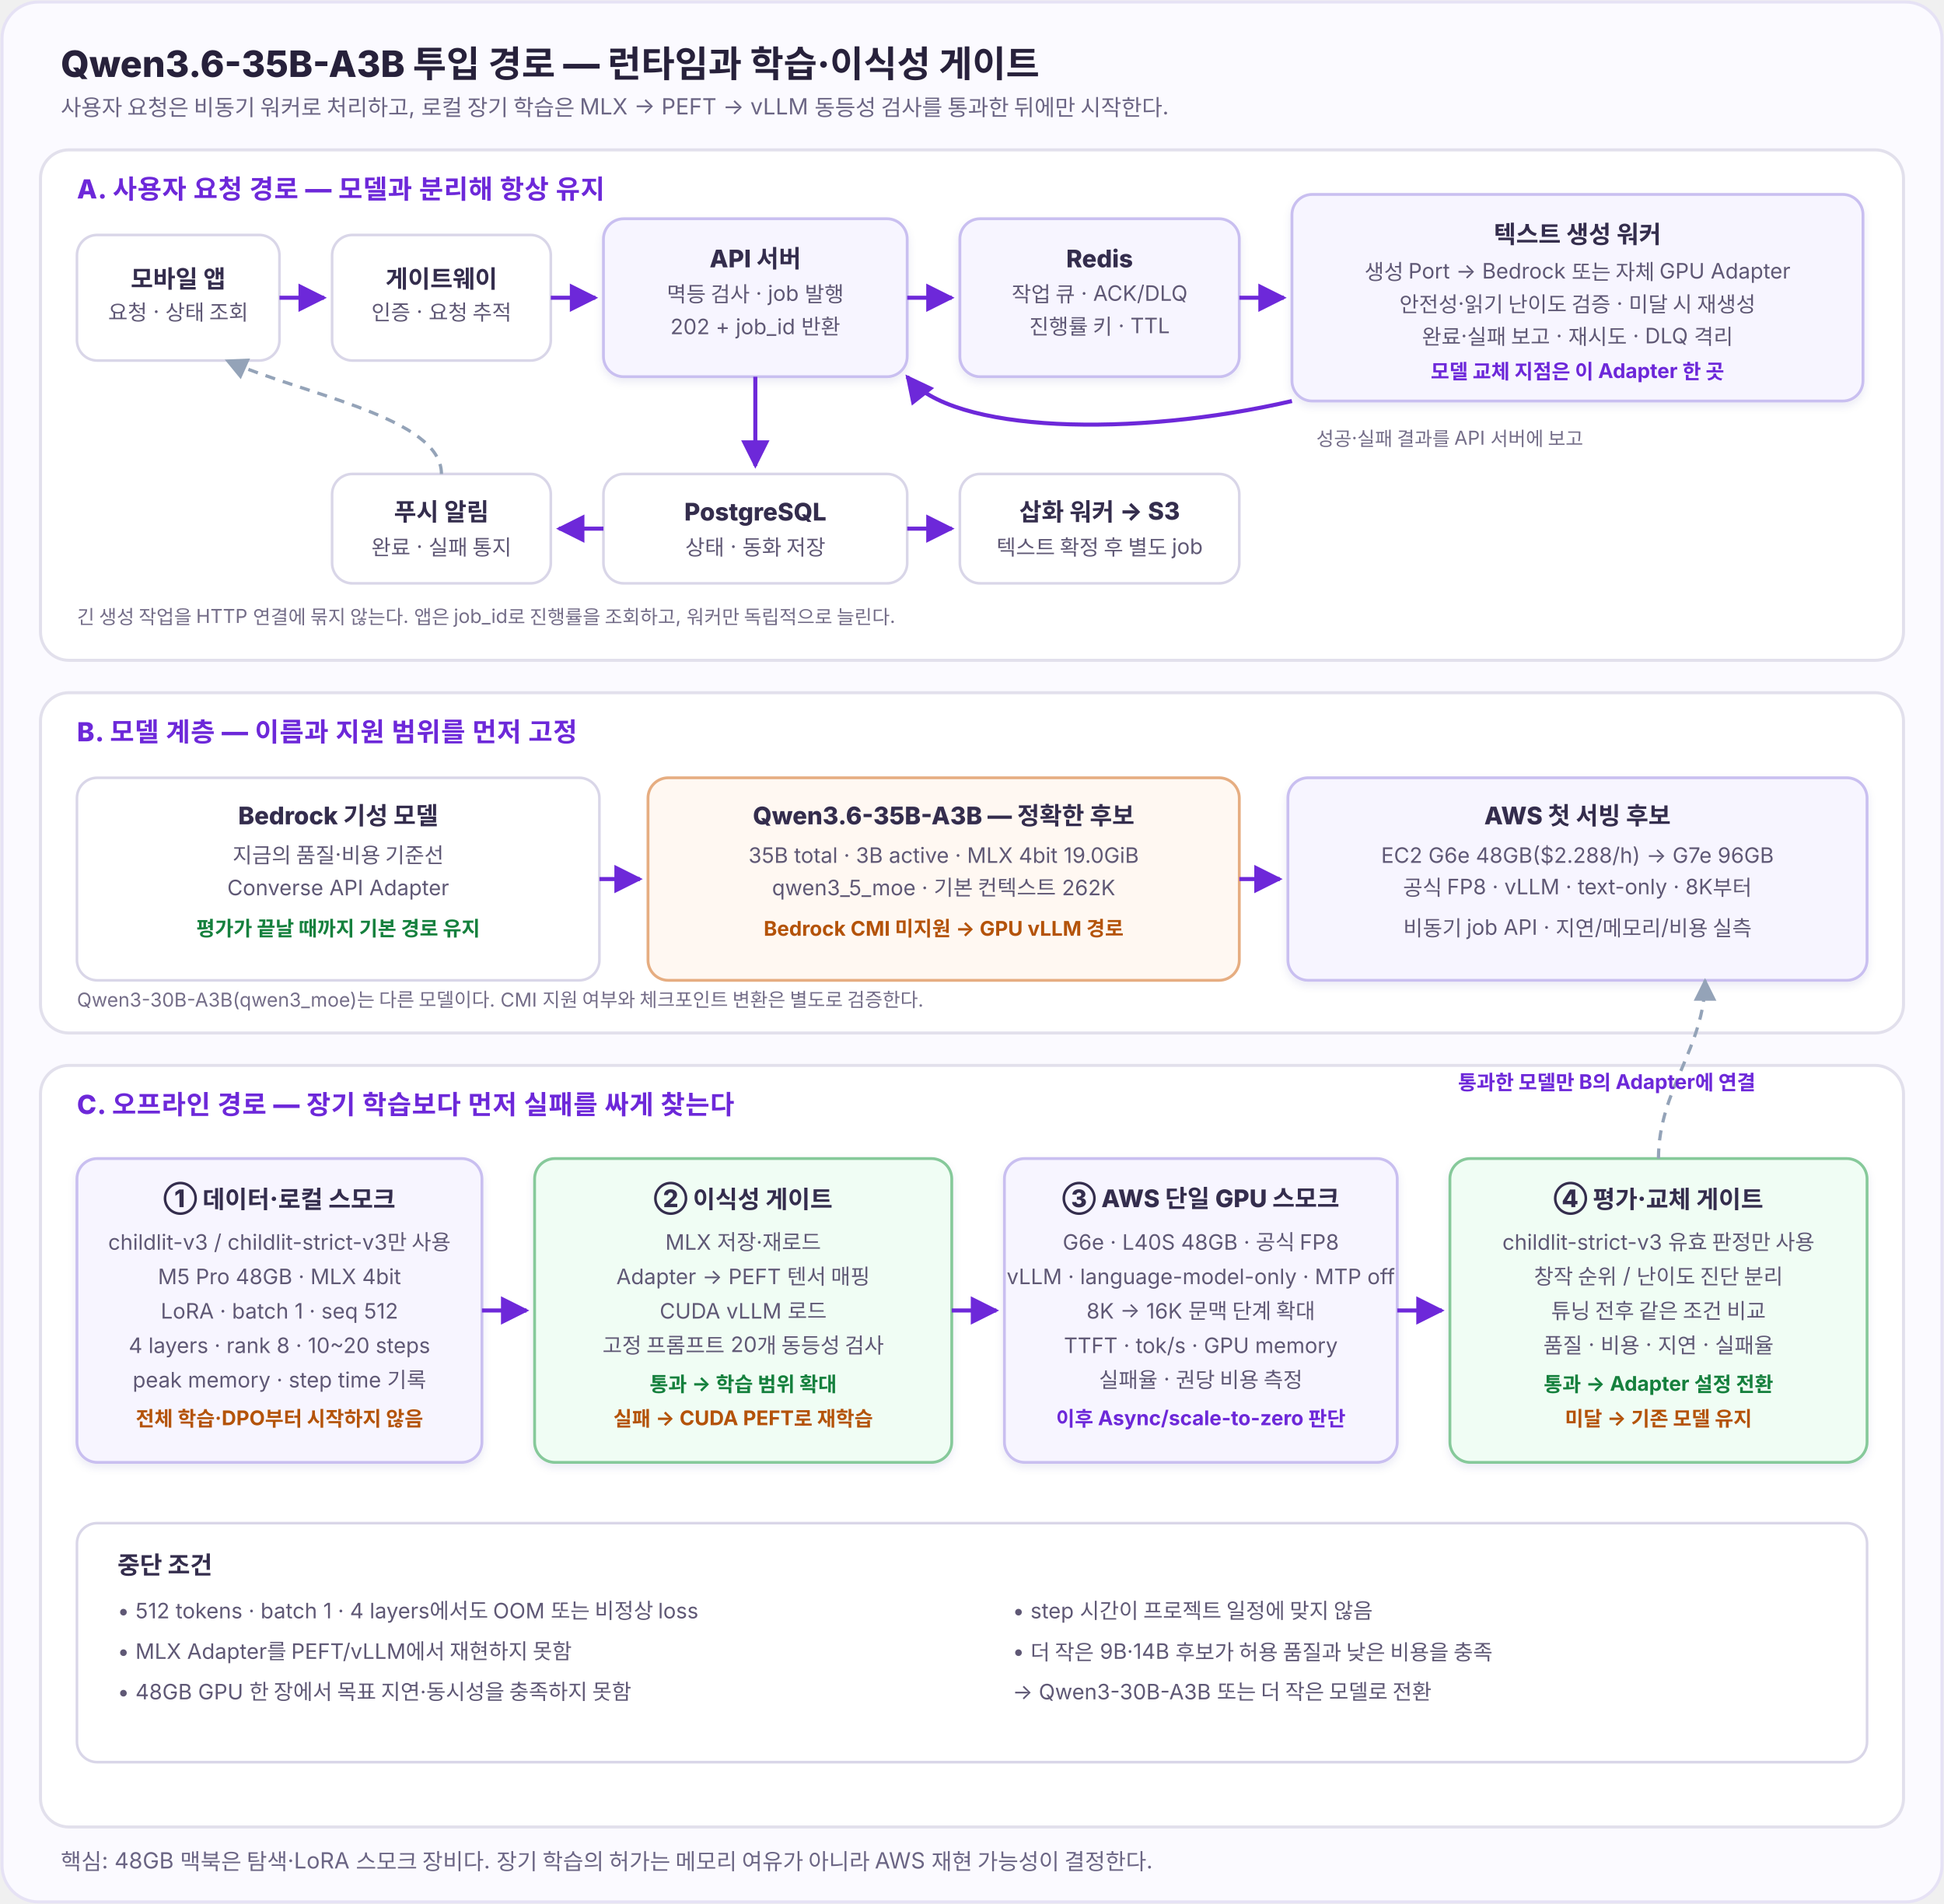
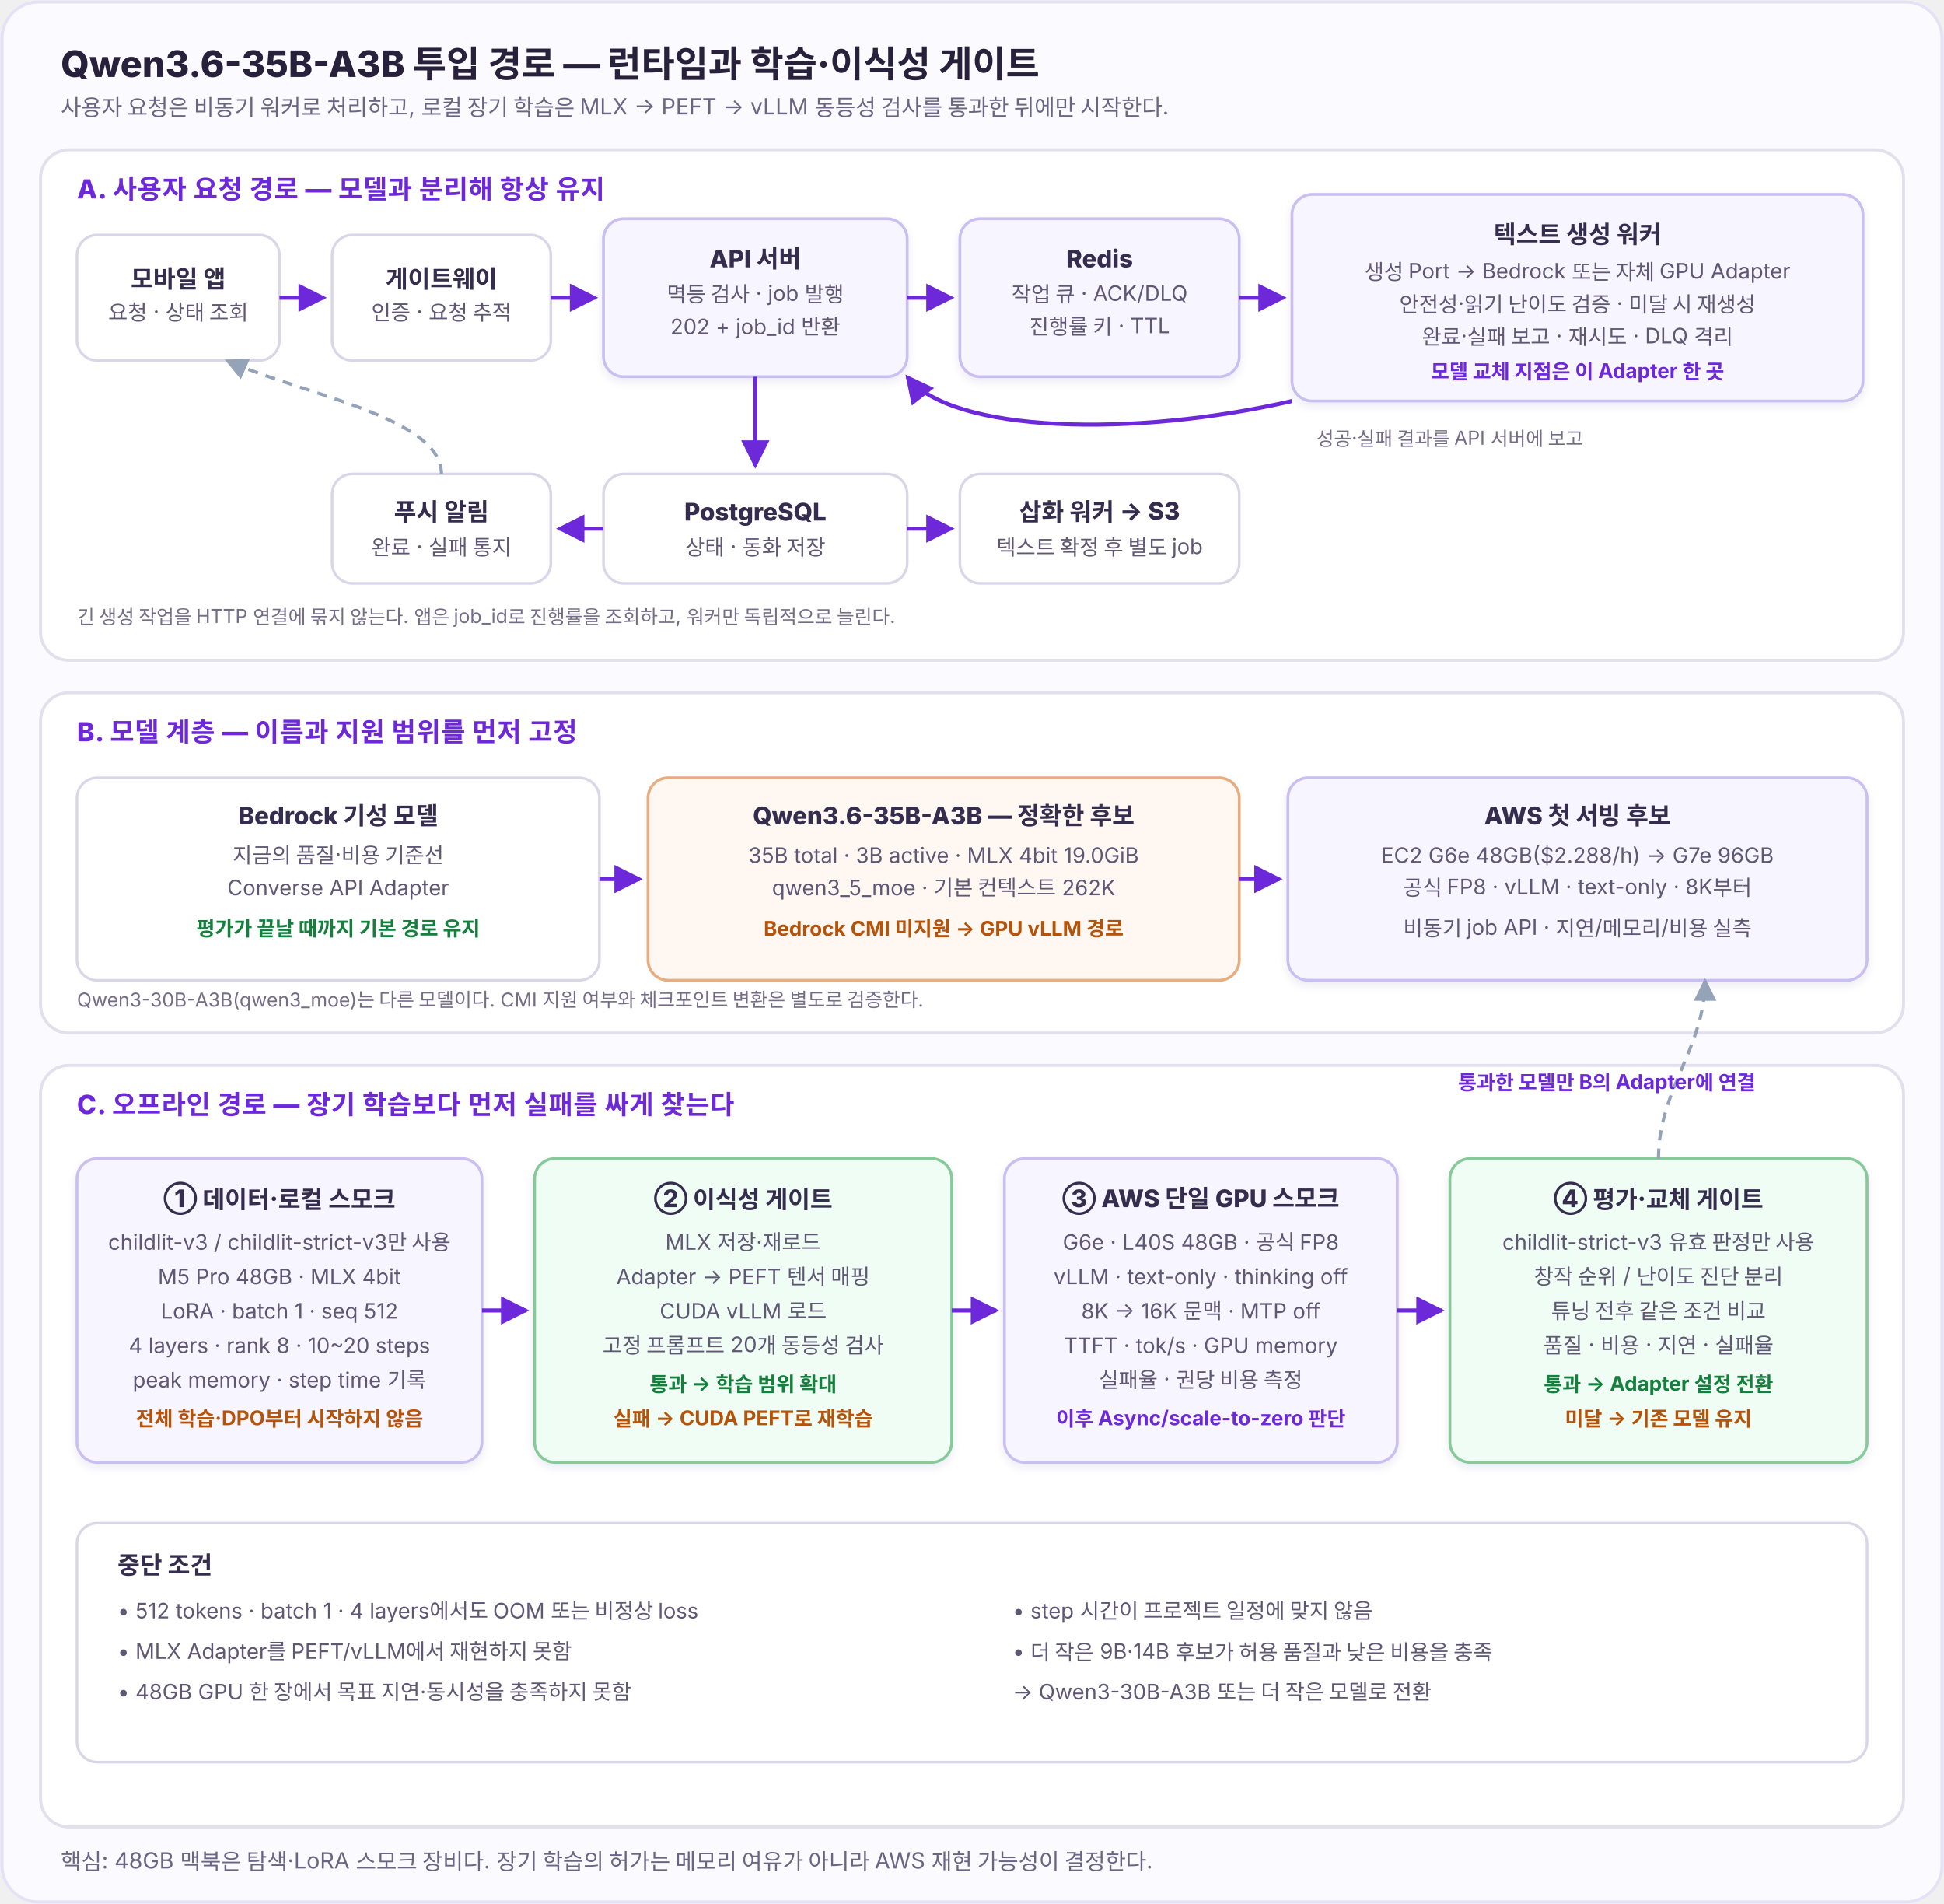
<svg xmlns="http://www.w3.org/2000/svg" width="960" height="940" viewBox="0 0 960 940" font-family="-apple-system,BlinkMacSystemFont,'Pretendard','Segoe UI',sans-serif">
  <defs>
    <marker id="arrow" viewBox="0 0 10 10" refX="9" refY="5" markerWidth="7" markerHeight="7" orient="auto-start-reverse">
      <path d="M0 0 L10 5 L0 10 z" fill="#6d28d9" />
    </marker>
    <marker id="arrowGray" viewBox="0 0 10 10" refX="9" refY="5" markerWidth="7" markerHeight="7" orient="auto-start-reverse">
      <path d="M0 0 L10 5 L0 10 z" fill="#94a3b8" />
    </marker>
    <filter id="shadow" x="-10%" y="-10%" width="120%" height="120%">
      <feDropShadow dx="0" dy="2" stdDeviation="2" flood-color="#312e81" flood-opacity=".08" />
    </filter>
  </defs>
  <style>
    .panel{fill:#fff;stroke:#e2e0ec;stroke-width:1.5}
    .box{fill:#f7f5ff;stroke:#c9bff0;stroke-width:1.4;filter:url(#shadow)}
    .neutral{fill:#fff;stroke:#d9d6e8;stroke-width:1.3}
    .warn{fill:#fff8f2;stroke:#e6ad81;stroke-width:1.4}
    .gate{fill:#f0fdf4;stroke:#86c99a;stroke-width:1.4;filter:url(#shadow)}
    .title{font-size:18px;font-weight:800;fill:#27213b}
    .subtitle{font-size:11px;fill:#6b6584}
    .panelTitle{font-size:13px;font-weight:800;fill:#6d28d9;letter-spacing:.02em}
    .head{font-size:12px;font-weight:800;fill:#342d4d}
    .text{font-size:10.5px;fill:#5f5875}
    .small{font-size:9.5px;fill:#746d88}
    .note{font-size:10px;font-weight:700;fill:#6d28d9}
    .bad{font-size:10px;font-weight:700;fill:#b45309}
    .good{font-size:10px;font-weight:700;fill:#15803d}
    .flow{stroke:#6d28d9;stroke-width:2;fill:none;marker-end:url(#arrow)}
    .side{stroke:#94a3b8;stroke-width:1.6;fill:none;marker-end:url(#arrowGray);stroke-dasharray:5 4}
  </style>
  <rect x="1" y="1" width="958" height="938" rx="18" fill="#fbfaff" stroke="#e6e2f5" stroke-width="1.5" />
  <text x="30" y="38" class="title">Qwen3.6-35B-A3B 투입 경로 — 런타임과 학습·이식성 게이트</text>
  <text x="30" y="57" class="subtitle">사용자 요청은 비동기 워커로 처리하고, 로컬 장기 학습은 MLX → PEFT → vLLM 동등성 검사를 통과한 뒤에만 시작한다.</text>
  <rect x="20" y="74" width="920" height="252" rx="14" class="panel" />
  <text x="38" y="98" class="panelTitle">A. 사용자 요청 경로 — 모델과 분리해 항상 유지</text>
  <rect x="38" y="116" width="100" height="62" rx="10" class="neutral" />
  <text x="88" y="142" text-anchor="middle" class="head">모바일 앱</text>
  <text x="88" y="158" text-anchor="middle" class="text">요청 · 상태 조회</text>
  <rect x="164" y="116" width="108" height="62" rx="10" class="neutral" />
  <text x="218" y="142" text-anchor="middle" class="head">게이트웨이</text>
  <text x="218" y="158" text-anchor="middle" class="text">인증 · 요청 추적</text>
  <rect x="298" y="108" width="150" height="78" rx="10" class="box" />
  <text x="373" y="132" text-anchor="middle" class="head">API 서버</text>
  <text x="373" y="149" text-anchor="middle" class="text">멱등 검사 · job 발행</text>
  <text x="373" y="165" text-anchor="middle" class="text">202 + job_id 반환</text>
  <rect x="474" y="108" width="138" height="78" rx="10" class="box" />
  <text x="543" y="132" text-anchor="middle" class="head">Redis</text>
  <text x="543" y="149" text-anchor="middle" class="text">작업 큐 · ACK/DLQ</text>
  <text x="543" y="165" text-anchor="middle" class="text">진행률 키 · TTL</text>
  <rect x="638" y="96" width="282" height="102" rx="10" class="box" />
  <text x="779" y="120" text-anchor="middle" class="head">텍스트 생성 워커</text>
  <text x="779" y="138" text-anchor="middle" class="text">생성 Port → Bedrock 또는 자체 GPU Adapter</text>
  <text x="779" y="154" text-anchor="middle" class="text">안전성·읽기 난이도 검증 · 미달 시 재생성</text>
  <text x="779" y="170" text-anchor="middle" class="text">완료·실패 보고 · 재시도 · DLQ 격리</text>
  <text x="779" y="187" text-anchor="middle" class="note">모델 교체 지점은 이 Adapter 한 곳</text>
  <rect x="298" y="234" width="150" height="54" rx="10" class="neutral" />
  <text x="373" y="257" text-anchor="middle" class="head">PostgreSQL</text>
  <text x="373" y="274" text-anchor="middle" class="text">상태 · 동화 저장</text>
  <rect x="474" y="234" width="138" height="54" rx="10" class="neutral" />
  <text x="543" y="257" text-anchor="middle" class="head">삽화 워커 → S3</text>
  <text x="543" y="274" text-anchor="middle" class="text">텍스트 확정 후 별도 job</text>
  <rect x="164" y="234" width="108" height="54" rx="10" class="neutral" />
  <text x="218" y="257" text-anchor="middle" class="head">푸시 알림</text>
  <text x="218" y="274" text-anchor="middle" class="text">완료 · 실패 통지</text>
  <path class="flow" d="M138 147 L160 147" />
  <path class="flow" d="M272 147 L294 147" />
  <path class="flow" d="M448 147 L470 147" />
  <path class="flow" d="M612 147 L634 147" />
  <path class="flow" d="M638 198 C560 216 470 214 448 186" />
  <path class="flow" d="M373 186 L373 230" />
  <path class="flow" d="M448 261 L470 261" />
  <path class="flow" d="M298 261 L276 261" />
  <path class="side" d="M218 234 C218 206 150 195 112 178" />
  <text x="650" y="220" class="small">성공·실패 결과를 API 서버에 보고</text>
  <text x="38" y="308" class="small">긴 생성 작업을 HTTP 연결에 묶지 않는다. 앱은 job_id로 진행률을 조회하고, 워커만 독립적으로 늘린다.</text>
  <rect x="20" y="342" width="920" height="168" rx="14" class="panel" />
  <text x="38" y="366" class="panelTitle">B. 모델 계층 — 이름과 지원 범위를 먼저 고정</text>
  <rect x="38" y="384" width="258" height="100" rx="10" class="neutral" />
  <text x="167" y="407" text-anchor="middle" class="head">Bedrock 기성 모델</text>
  <text x="167" y="426" text-anchor="middle" class="text">지금의 품질·비용 기준선</text>
  <text x="167" y="442" text-anchor="middle" class="text">Converse API Adapter</text>
  <text x="167" y="462" text-anchor="middle" class="good">평가가 끝날 때까지 기본 경로 유지</text>
  <rect x="320" y="384" width="292" height="100" rx="10" class="warn" />
  <text x="466" y="407" text-anchor="middle" class="head">Qwen3.6-35B-A3B — 정확한 후보</text>
  <text x="466" y="426" text-anchor="middle" class="text">35B total · 3B active · MLX 4bit 19.0GiB</text>
  <text x="466" y="442" text-anchor="middle" class="text">qwen3_5_moe · 기본 컨텍스트 262K</text>
  <text x="466" y="462" text-anchor="middle" class="bad">Bedrock CMI 미지원 → GPU vLLM 경로</text>
  <rect x="636" y="384" width="286" height="100" rx="10" class="box" />
  <text x="779" y="407" text-anchor="middle" class="head">AWS 첫 서빙 후보</text>
  <text x="779" y="426" text-anchor="middle" class="text">EC2 G6e 48GB($2.288/h) → G7e 96GB</text>
  <text x="779" y="442" text-anchor="middle" class="text">공식 FP8 · vLLM · text-only · 8K부터</text>
  <text x="779" y="462" text-anchor="middle" class="text">비동기 job API · 지연/메모리/비용 실측</text>
  <path class="flow" d="M296 434 L316 434" />
  <path class="flow" d="M612 434 L632 434" />
  <text x="38" y="497" class="small">Qwen3-30B-A3B(qwen3_moe)는 다른 모델이다. CMI 지원 여부와 체크포인트 변환은 별도로 검증한다.</text>
  <rect x="20" y="526" width="920" height="376" rx="14" class="panel" />
  <text x="38" y="550" class="panelTitle">C. 오프라인 경로 — 장기 학습보다 먼저 실패를 싸게 찾는다</text>
  <rect x="38" y="572" width="200" height="150" rx="10" class="box" />
  <text x="138" y="596" text-anchor="middle" class="head">① 데이터·로컬 스모크</text>
  <text x="138" y="617" text-anchor="middle" class="text">childlit-v3 / childlit-strict-v3만 사용</text>
  <text x="138" y="634" text-anchor="middle" class="text">M5 Pro 48GB · MLX 4bit</text>
  <text x="138" y="651" text-anchor="middle" class="text">LoRA · batch 1 · seq 512</text>
  <text x="138" y="668" text-anchor="middle" class="text">4 layers · rank 8 · 10~20 steps</text>
  <text x="138" y="685" text-anchor="middle" class="text">peak memory · step time 기록</text>
  <text x="138" y="704" text-anchor="middle" class="bad">전체 학습·DPO부터 시작하지 않음</text>
  <rect x="264" y="572" width="206" height="150" rx="10" class="gate" />
  <text x="367" y="596" text-anchor="middle" class="head">② 이식성 게이트</text>
  <text x="367" y="617" text-anchor="middle" class="text">MLX 저장·재로드</text>
  <text x="367" y="634" text-anchor="middle" class="text">Adapter → PEFT 텐서 매핑</text>
  <text x="367" y="651" text-anchor="middle" class="text">CUDA vLLM 로드</text>
  <text x="367" y="668" text-anchor="middle" class="text">고정 프롬프트 20개 동등성 검사</text>
  <text x="367" y="687" text-anchor="middle" class="good">통과 → 학습 범위 확대</text>
  <text x="367" y="704" text-anchor="middle" class="bad">실패 → CUDA PEFT로 재학습</text>
  <rect x="496" y="572" width="194" height="150" rx="10" class="box" />
  <text x="593" y="596" text-anchor="middle" class="head">③ AWS 단일 GPU 스모크</text>
  <text x="593" y="617" text-anchor="middle" class="text">G6e · L40S 48GB · 공식 FP8</text>
-   <text x="593" y="634" text-anchor="middle" class="text">vLLM · language-model-only · MTP off</text>
-   <text x="593" y="651" text-anchor="middle" class="text">8K → 16K 문맥 단계 확대</text>
+   <text x="593" y="634" text-anchor="middle" class="text">vLLM · text-only · thinking off</text>
+   <text x="593" y="651" text-anchor="middle" class="text">8K → 16K 문맥 · MTP off</text>
  <text x="593" y="668" text-anchor="middle" class="text">TTFT · tok/s · GPU memory</text>
  <text x="593" y="685" text-anchor="middle" class="text">실패율 · 권당 비용 측정</text>
  <text x="593" y="704" text-anchor="middle" class="note">이후 Async/scale-to-zero 판단</text>
  <rect x="716" y="572" width="206" height="150" rx="10" class="gate" />
  <text x="819" y="596" text-anchor="middle" class="head">④ 평가·교체 게이트</text>
  <text x="819" y="617" text-anchor="middle" class="text">childlit-strict-v3 유효 판정만 사용</text>
  <text x="819" y="634" text-anchor="middle" class="text">창작 순위 / 난이도 진단 분리</text>
  <text x="819" y="651" text-anchor="middle" class="text">튜닝 전후 같은 조건 비교</text>
  <text x="819" y="668" text-anchor="middle" class="text">품질 · 비용 · 지연 · 실패율</text>
  <text x="819" y="687" text-anchor="middle" class="good">통과 → Adapter 설정 전환</text>
  <text x="819" y="704" text-anchor="middle" class="bad">미달 → 기존 모델 유지</text>
  <path class="flow" d="M238 647 L260 647" />
  <path class="flow" d="M470 647 L492 647" />
  <path class="flow" d="M690 647 L712 647" />
  <path class="side" d="M819 572 C819 538 842 517 842 484" />
  <text x="720" y="538" class="note">통과한 모델만 B의 Adapter에 연결</text>
  <rect x="38" y="752" width="884" height="118" rx="10" class="neutral" />
  <text x="58" y="777" class="head">중단 조건</text>
  <text x="58" y="799" class="text">• 512 tokens · batch 1 · 4 layers에서도 OOM 또는 비정상 loss</text>
  <text x="58" y="819" class="text">• MLX Adapter를 PEFT/vLLM에서 재현하지 못함</text>
  <text x="58" y="839" class="text">• 48GB GPU 한 장에서 목표 지연·동시성을 충족하지 못함</text>
  <text x="500" y="799" class="text">• step 시간이 프로젝트 일정에 맞지 않음</text>
  <text x="500" y="819" class="text">• 더 작은 9B·14B 후보가 허용 품질과 낮은 비용을 충족</text>
  <text x="500" y="839" class="text">→ Qwen3-30B-A3B 또는 더 작은 모델로 전환</text>
  <text x="30" y="923" class="subtitle">핵심: 48GB 맥북은 탐색·LoRA 스모크 장비다. 장기 학습의 허가는 메모리 여유가 아니라 AWS 재현 가능성이 결정한다.</text>
</svg>
